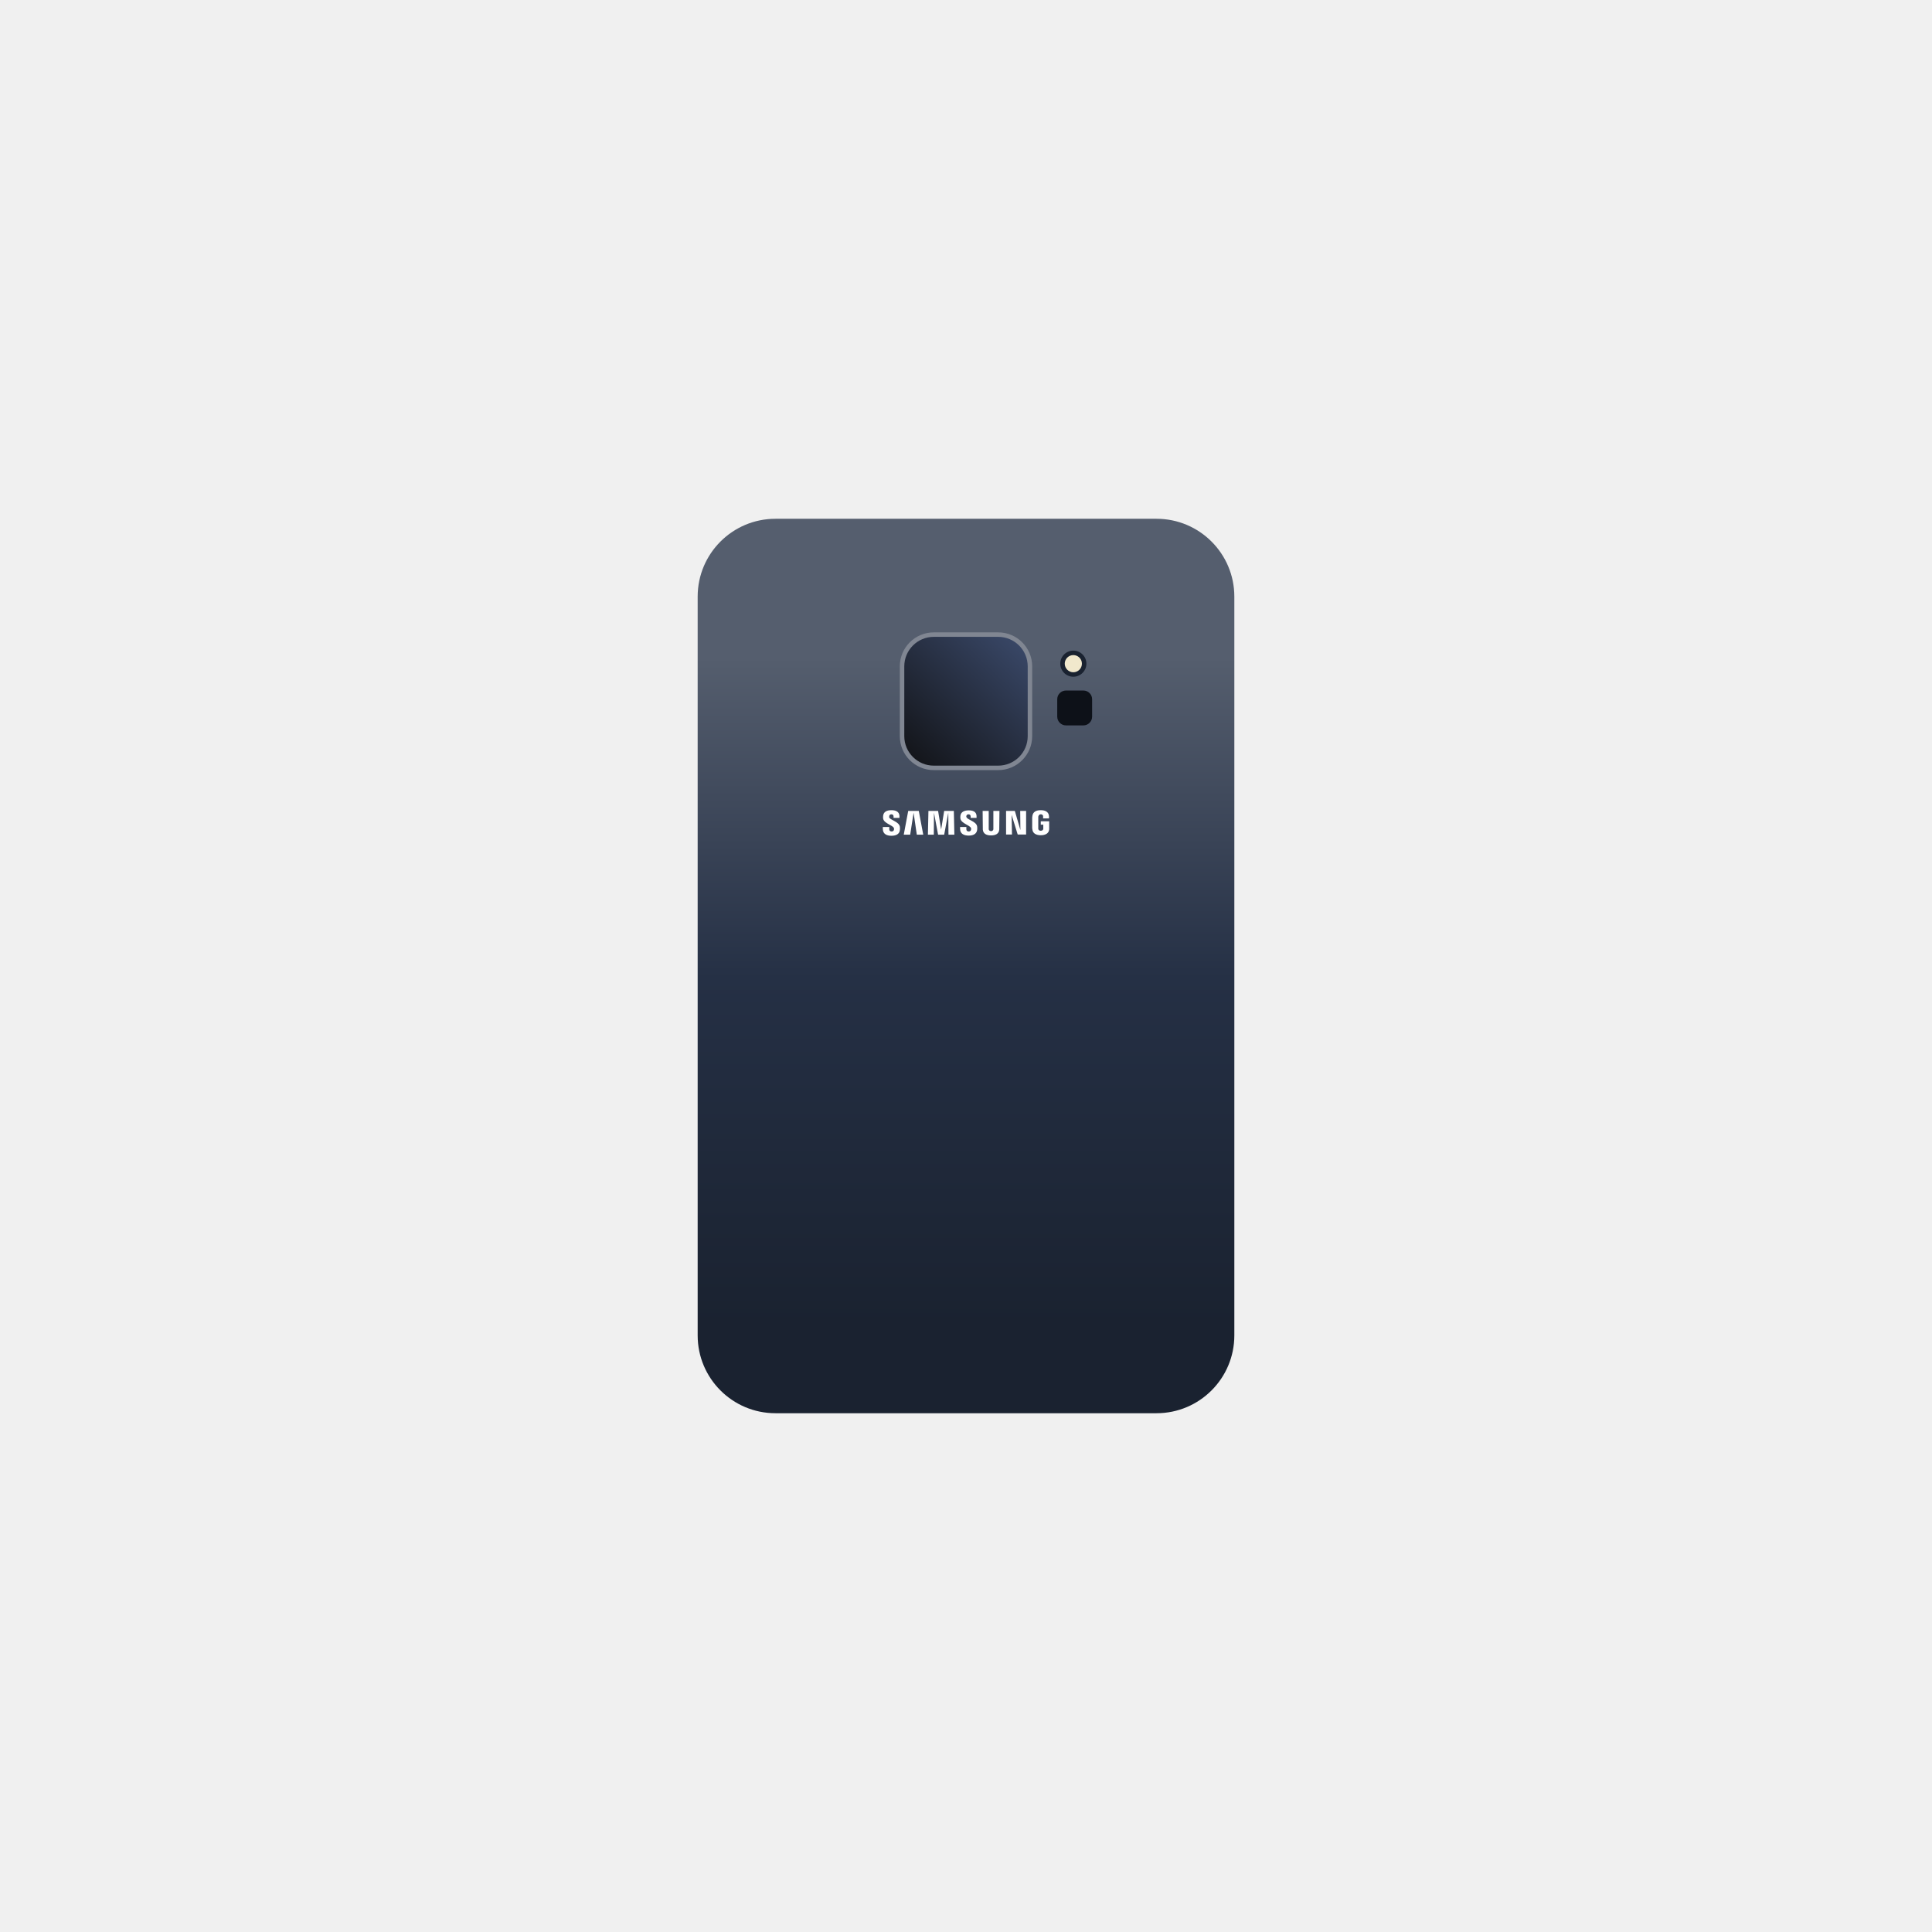
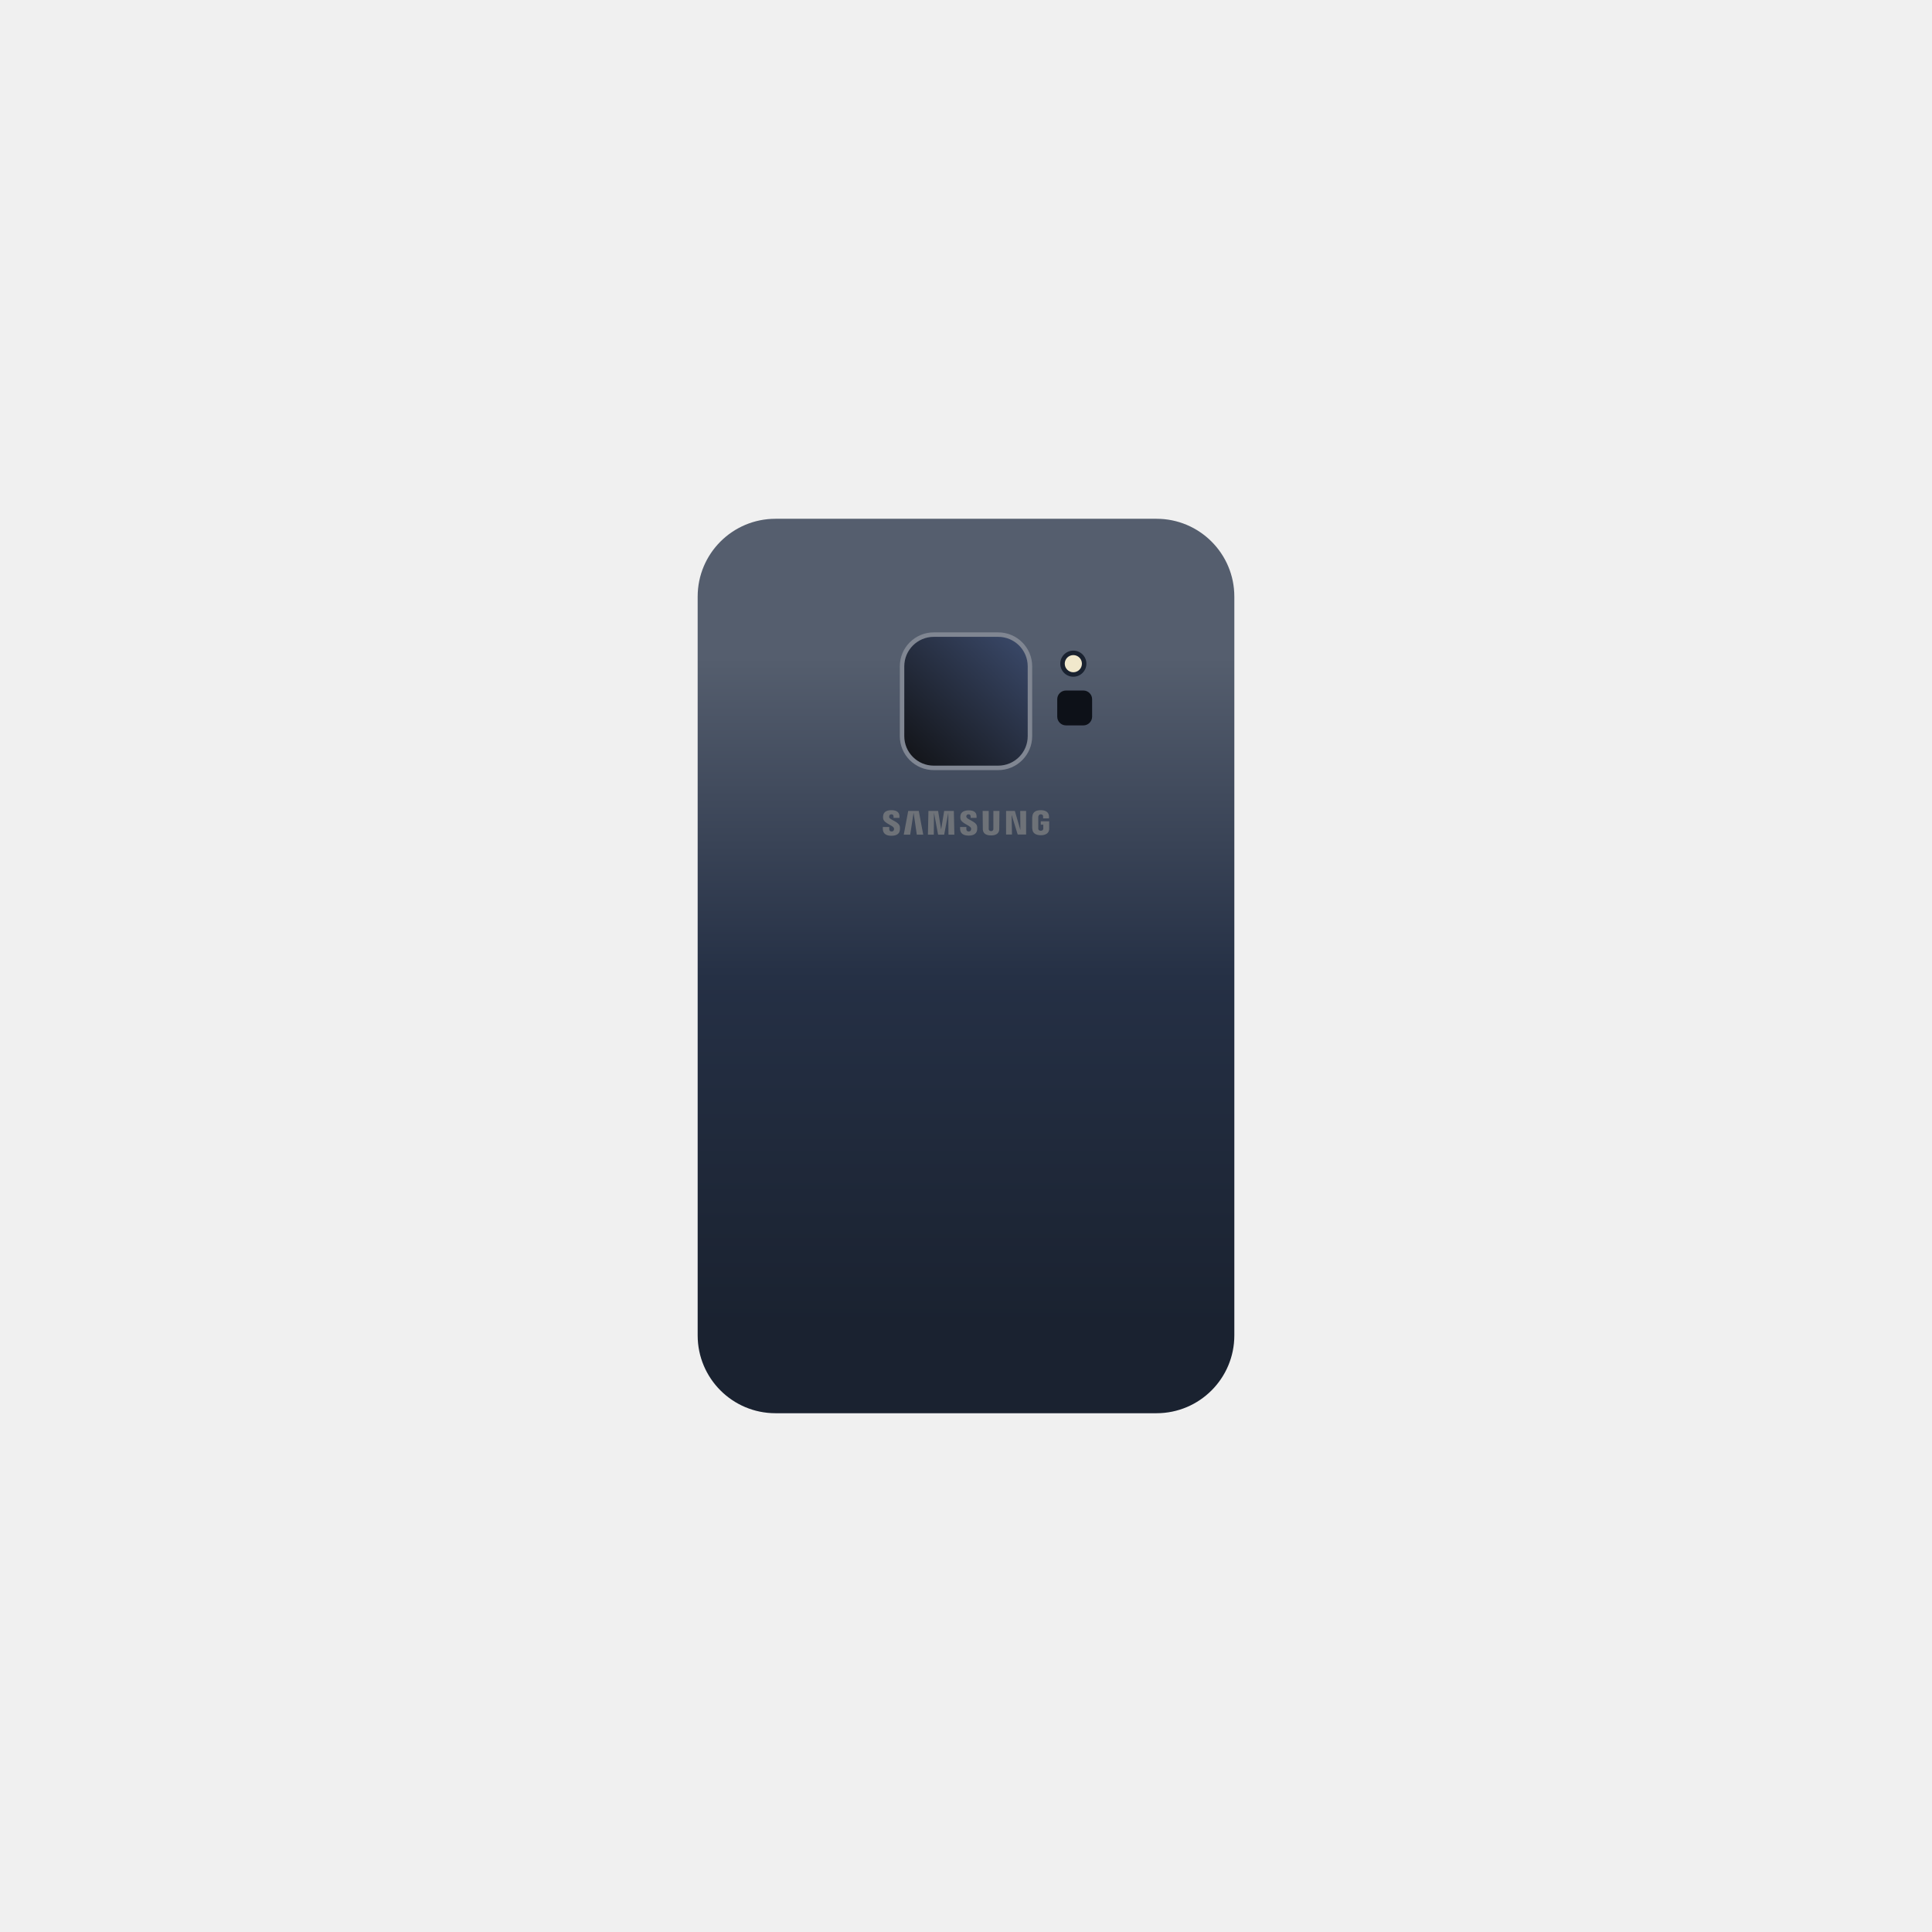
<svg xmlns="http://www.w3.org/2000/svg" width="108" height="108" viewBox="0 0 108 108">
  <defs>
    <linearGradient id="g1" gradientUnits="userSpaceOnUse" x1="54" y1="36.73" x2="54" y2="74.07">
      <stop offset="0" stop-color="#555e6e" />
      <stop offset="0.48" stop-color="#253045" />
      <stop offset="1" stop-color="#1a2230" />
    </linearGradient>
    <linearGradient id="g2" gradientUnits="userSpaceOnUse" x1="57.45" y1="35.6" x2="50.55" y2="42.8">
      <stop offset="0" stop-color="#3b4a6b" />
      <stop offset="1" stop-color="#111215" />
    </linearGradient>
  </defs>
  <path d="M43.35,29H64.65A4.35,4.35 0 0 1 69,33.35V74.65A4.35,4.35 0 0 1 64.65,79H43.35A4.35,4.35 0 0 1 39,74.65V33.35A4.35,4.35 0 0 1 43.35,29Z" fill="url(#g1)" />
  <path d="M52.2,35.35H55.8A1.9,1.9 0 0 1 57.7,37.25V41.15A1.9,1.9 0 0 1 55.8,43.05H52.2A1.9,1.9 0 0 1 50.3,41.15V37.25A1.9,1.9 0 0 1 52.2,35.35Z" fill="#808692" />
  <path d="M52.2,35.6H55.8A1.65,1.65 0 0 1 57.45,37.25V41.15A1.65,1.65 0 0 1 55.8,42.8H52.2A1.65,1.65 0 0 1 50.55,41.15V37.25A1.65,1.65 0 0 1 52.2,35.6Z" fill="url(#g2)" />
  <path d="M59.59,38.6H60.56A0.49,0.49 0 0 1 61.05,39.09V40.06A0.49,0.49 0 0 1 60.56,40.55H59.59A0.49,0.49 0 0 1 59.1,40.06V39.09A0.49,0.49 0 0 1 59.59,38.6Z" fill="#0d1118" />
  <path d="M59.27,37.1A0.73,0.73 0 1 1 60.73,37.1A0.73,0.73 0 1 1 59.27,37.1Z" fill="#1a2230" />
  <path d="M59.52,37.1A0.48,0.48 0 1 1 60.48,37.1A0.48,0.48 0 1 1 59.52,37.1Z" fill="#f1e8cc" />
-   <path d="m 58.18,45.91 l 0,0.19 l 0.14,0 l 0,0.19 c 0,0.02 0,0.04 0,0.05 c -0.01,0.04 -0.04,0.1 -0.14,0.1 c -0.1,0 -0.13,-0.06 -0.14,-0.1 c 0,-0.01 0,-0.03 0,-0.05 l 0,-0.61 c 0,-0.02 0,-0.05 0.01,-0.06 c 0.01,-0.03 0.04,-0.1 0.13,-0.1 c 0.1,0 0.13,0.07 0.13,0.1 c 0,0.02 0,0.05 0,0.05 L 58.31,45.75 l 0.33,0 l 0,-0.04 c 0,0 0,-0.05 0,-0.09 C 58.62,45.37 58.41,45.29 58.18,45.29 c -0.24,0 -0.44,0.08 -0.47,0.33 c 0,0.02 -0.01,0.06 -0.01,0.09 l 0,0.56 c 0,0.02 0,0.04 0.01,0.09 c 0.02,0.24 0.23,0.33 0.47,0.33 c 0.24,0 0.45,-0.09 0.47,-0.33 c 0,-0.04 0,-0.06 0,-0.09 L 58.65,45.91 Z m -2.31,-0.58 l -0.34,0 l 0,0.98 c 0,0.02 0,0.04 0,0.05 c -0.01,0.03 -0.03,0.1 -0.13,0.1 c -0.09,0 -0.12,-0.06 -0.13,-0.1 c 0,-0.01 0,-0.03 0,-0.05 l 0,-0.98 l -0.34,0 L 54.94,46.28 c 0,0.02 0,0.07 0,0.09 c 0.02,0.25 0.22,0.33 0.46,0.33 c 0.24,0 0.44,-0.08 0.46,-0.33 c 0,-0.01 0,-0.06 0,-0.09 z m -3.09,0 l -0.17,1.04 l -0.17,-1.04 l -0.54,0 l -0.03,1.33 l 0.33,0 l 0.01,-1.23 l 0.23,1.23 l 0.34,0 l 0.23,-1.23 l 0.01,1.23 l 0.33,0 l -0.03,-1.33 z m -2.01,0 l -0.25,1.33 l 0.36,0 l 0.19,-1.23 l 0.18,1.23 l 0.36,0 l -0.25,-1.33 z m 6.27,1.07 l -0.31,-1.07 l -0.49,0 l 0,1.32 l 0.33,0 l -0.02,-1.1 l 0.34,1.1 l 0.47,0 l 0,-1.32 l -0.33,0 z m -3.02,-0.72 c -0.01,-0.03 0,-0.05 0,-0.07 c 0.01,-0.04 0.04,-0.09 0.12,-0.09 c 0.08,0 0.12,0.05 0.12,0.12 l 0,0.08 l 0.33,0 l 0,-0.09 c 0,-0.29 -0.26,-0.33 -0.44,-0.33 c -0.23,0 -0.43,0.08 -0.46,0.29 c -0.01,0.06 -0.01,0.11 0,0.18 c 0.06,0.27 0.52,0.35 0.59,0.52 c 0.01,0.03 0.01,0.07 0,0.1 c -0.01,0.04 -0.04,0.09 -0.13,0.09 c -0.08,0 -0.13,-0.05 -0.13,-0.12 l 0,-0.13 l -0.35,0 l 0,0.1 c 0,0.29 0.23,0.38 0.48,0.38 c 0.24,0 0.43,-0.08 0.47,-0.3 c 0.02,-0.11 0,-0.19 0,-0.22 c -0.05,-0.28 -0.55,-0.36 -0.59,-0.51 m -4.32,0 c -0.01,-0.03 0,-0.06 0,-0.07 c 0.01,-0.04 0.04,-0.09 0.12,-0.09 c 0.08,0 0.12,0.05 0.12,0.12 l 0,0.08 l 0.33,0 l 0,-0.09 c 0,-0.29 -0.26,-0.34 -0.45,-0.34 c -0.24,0 -0.43,0.08 -0.46,0.3 c -0.01,0.06 -0.01,0.11 0,0.18 c 0.06,0.27 0.53,0.35 0.6,0.52 c 0.01,0.03 0.01,0.07 0,0.1 c -0.01,0.04 -0.04,0.09 -0.13,0.09 c -0.08,0 -0.13,-0.05 -0.13,-0.12 l 0,-0.13 l -0.36,0 l 0,0.1 c 0,0.3 0.23,0.39 0.48,0.39 c 0.24,0 0.44,-0.08 0.47,-0.3 c 0.02,-0.11 0,-0.19 0,-0.22 c -0.06,-0.28 -0.56,-0.36 -0.6,-0.52" fill="#ffffff" />
+   <path d="m 58.18,45.91 l 0,0.19 l 0.14,0 l 0,0.19 c 0,0.02 0,0.04 0,0.05 c -0.01,0.04 -0.04,0.1 -0.14,0.1 c -0.1,0 -0.13,-0.06 -0.14,-0.1 c 0,-0.01 0,-0.03 0,-0.05 l 0,-0.61 c 0,-0.02 0,-0.05 0.01,-0.06 c 0.01,-0.03 0.04,-0.1 0.13,-0.1 c 0.1,0 0.13,0.07 0.13,0.1 c 0,0.02 0,0.05 0,0.05 L 58.31,45.75 l 0.33,0 l 0,-0.04 c 0,0 0,-0.05 0,-0.09 C 58.62,45.37 58.41,45.29 58.18,45.29 c -0.24,0 -0.44,0.08 -0.47,0.33 c 0,0.02 -0.01,0.06 -0.01,0.09 l 0,0.56 c 0,0.02 0,0.04 0.01,0.09 c 0.02,0.24 0.23,0.33 0.47,0.33 c 0.24,0 0.45,-0.09 0.47,-0.33 c 0,-0.04 0,-0.06 0,-0.09 L 58.65,45.91 Z m -2.31,-0.58 l -0.34,0 l 0,0.98 c 0,0.02 0,0.04 0,0.05 c -0.01,0.03 -0.03,0.1 -0.13,0.1 c -0.09,0 -0.12,-0.06 -0.13,-0.1 c 0,-0.01 0,-0.03 0,-0.05 l 0,-0.98 l -0.34,0 L 54.94,46.28 c 0,0.02 0,0.07 0,0.09 c 0.02,0.25 0.22,0.33 0.46,0.33 c 0.24,0 0.44,-0.08 0.46,-0.33 c 0,-0.01 0,-0.06 0,-0.09 z m -3.09,0 l -0.17,1.04 l -0.17,-1.04 l -0.54,0 l -0.03,1.33 l 0.33,0 l 0.01,-1.23 l 0.23,1.23 l 0.34,0 l 0.23,-1.23 l 0.01,1.23 l 0.33,0 l -0.03,-1.33 z m -2.01,0 l -0.25,1.33 l 0.36,0 l 0.19,-1.23 l 0.18,1.23 l 0.36,0 l -0.25,-1.33 z m 6.27,1.07 l -0.31,-1.07 l -0.49,0 l 0,1.32 l 0.33,0 l -0.02,-1.1 l 0.34,1.1 l 0.47,0 l 0,-1.32 l -0.33,0 z m -3.02,-0.72 c -0.01,-0.03 0,-0.05 0,-0.07 c 0.01,-0.04 0.04,-0.09 0.12,-0.09 c 0.08,0 0.12,0.05 0.12,0.12 l 0,0.08 l 0.33,0 l 0,-0.09 c 0,-0.29 -0.26,-0.33 -0.44,-0.33 c -0.23,0 -0.43,0.08 -0.46,0.29 c -0.01,0.06 -0.01,0.11 0,0.18 c 0.06,0.27 0.52,0.35 0.59,0.52 c 0.01,0.03 0.01,0.07 0,0.1 c -0.01,0.04 -0.04,0.09 -0.13,0.09 c -0.08,0 -0.13,-0.05 -0.13,-0.12 l 0,-0.13 l -0.35,0 l 0,0.1 c 0,0.29 0.23,0.38 0.48,0.38 c 0.24,0 0.43,-0.08 0.47,-0.3 c 0.02,-0.11 0,-0.19 0,-0.22 c -0.05,-0.28 -0.55,-0.36 -0.59,-0.51 m -4.32,0 c -0.01,-0.03 0,-0.06 0,-0.07 c 0.01,-0.04 0.04,-0.09 0.12,-0.09 c 0.08,0 0.12,0.05 0.12,0.12 l 0,0.08 l 0.33,0 l 0,-0.09 c 0,-0.29 -0.26,-0.34 -0.45,-0.34 c -0.24,0 -0.43,0.08 -0.46,0.3 c -0.01,0.06 -0.01,0.11 0,0.18 c 0.06,0.27 0.53,0.35 0.6,0.52 c 0.01,0.03 0.01,0.07 0,0.1 c -0.01,0.04 -0.04,0.09 -0.13,0.09 c -0.08,0 -0.13,-0.05 -0.13,-0.12 l 0,-0.13 l -0.36,0 l 0,0.1 c 0,0.3 0.23,0.39 0.48,0.39 c 0.24,0 0.44,-0.08 0.47,-0.3 c 0.02,-0.11 0,-0.19 0,-0.22 c -0.06,-0.28 -0.56,-0.36 -0.6,-0.52" fill="#6e7278" />
</svg>
